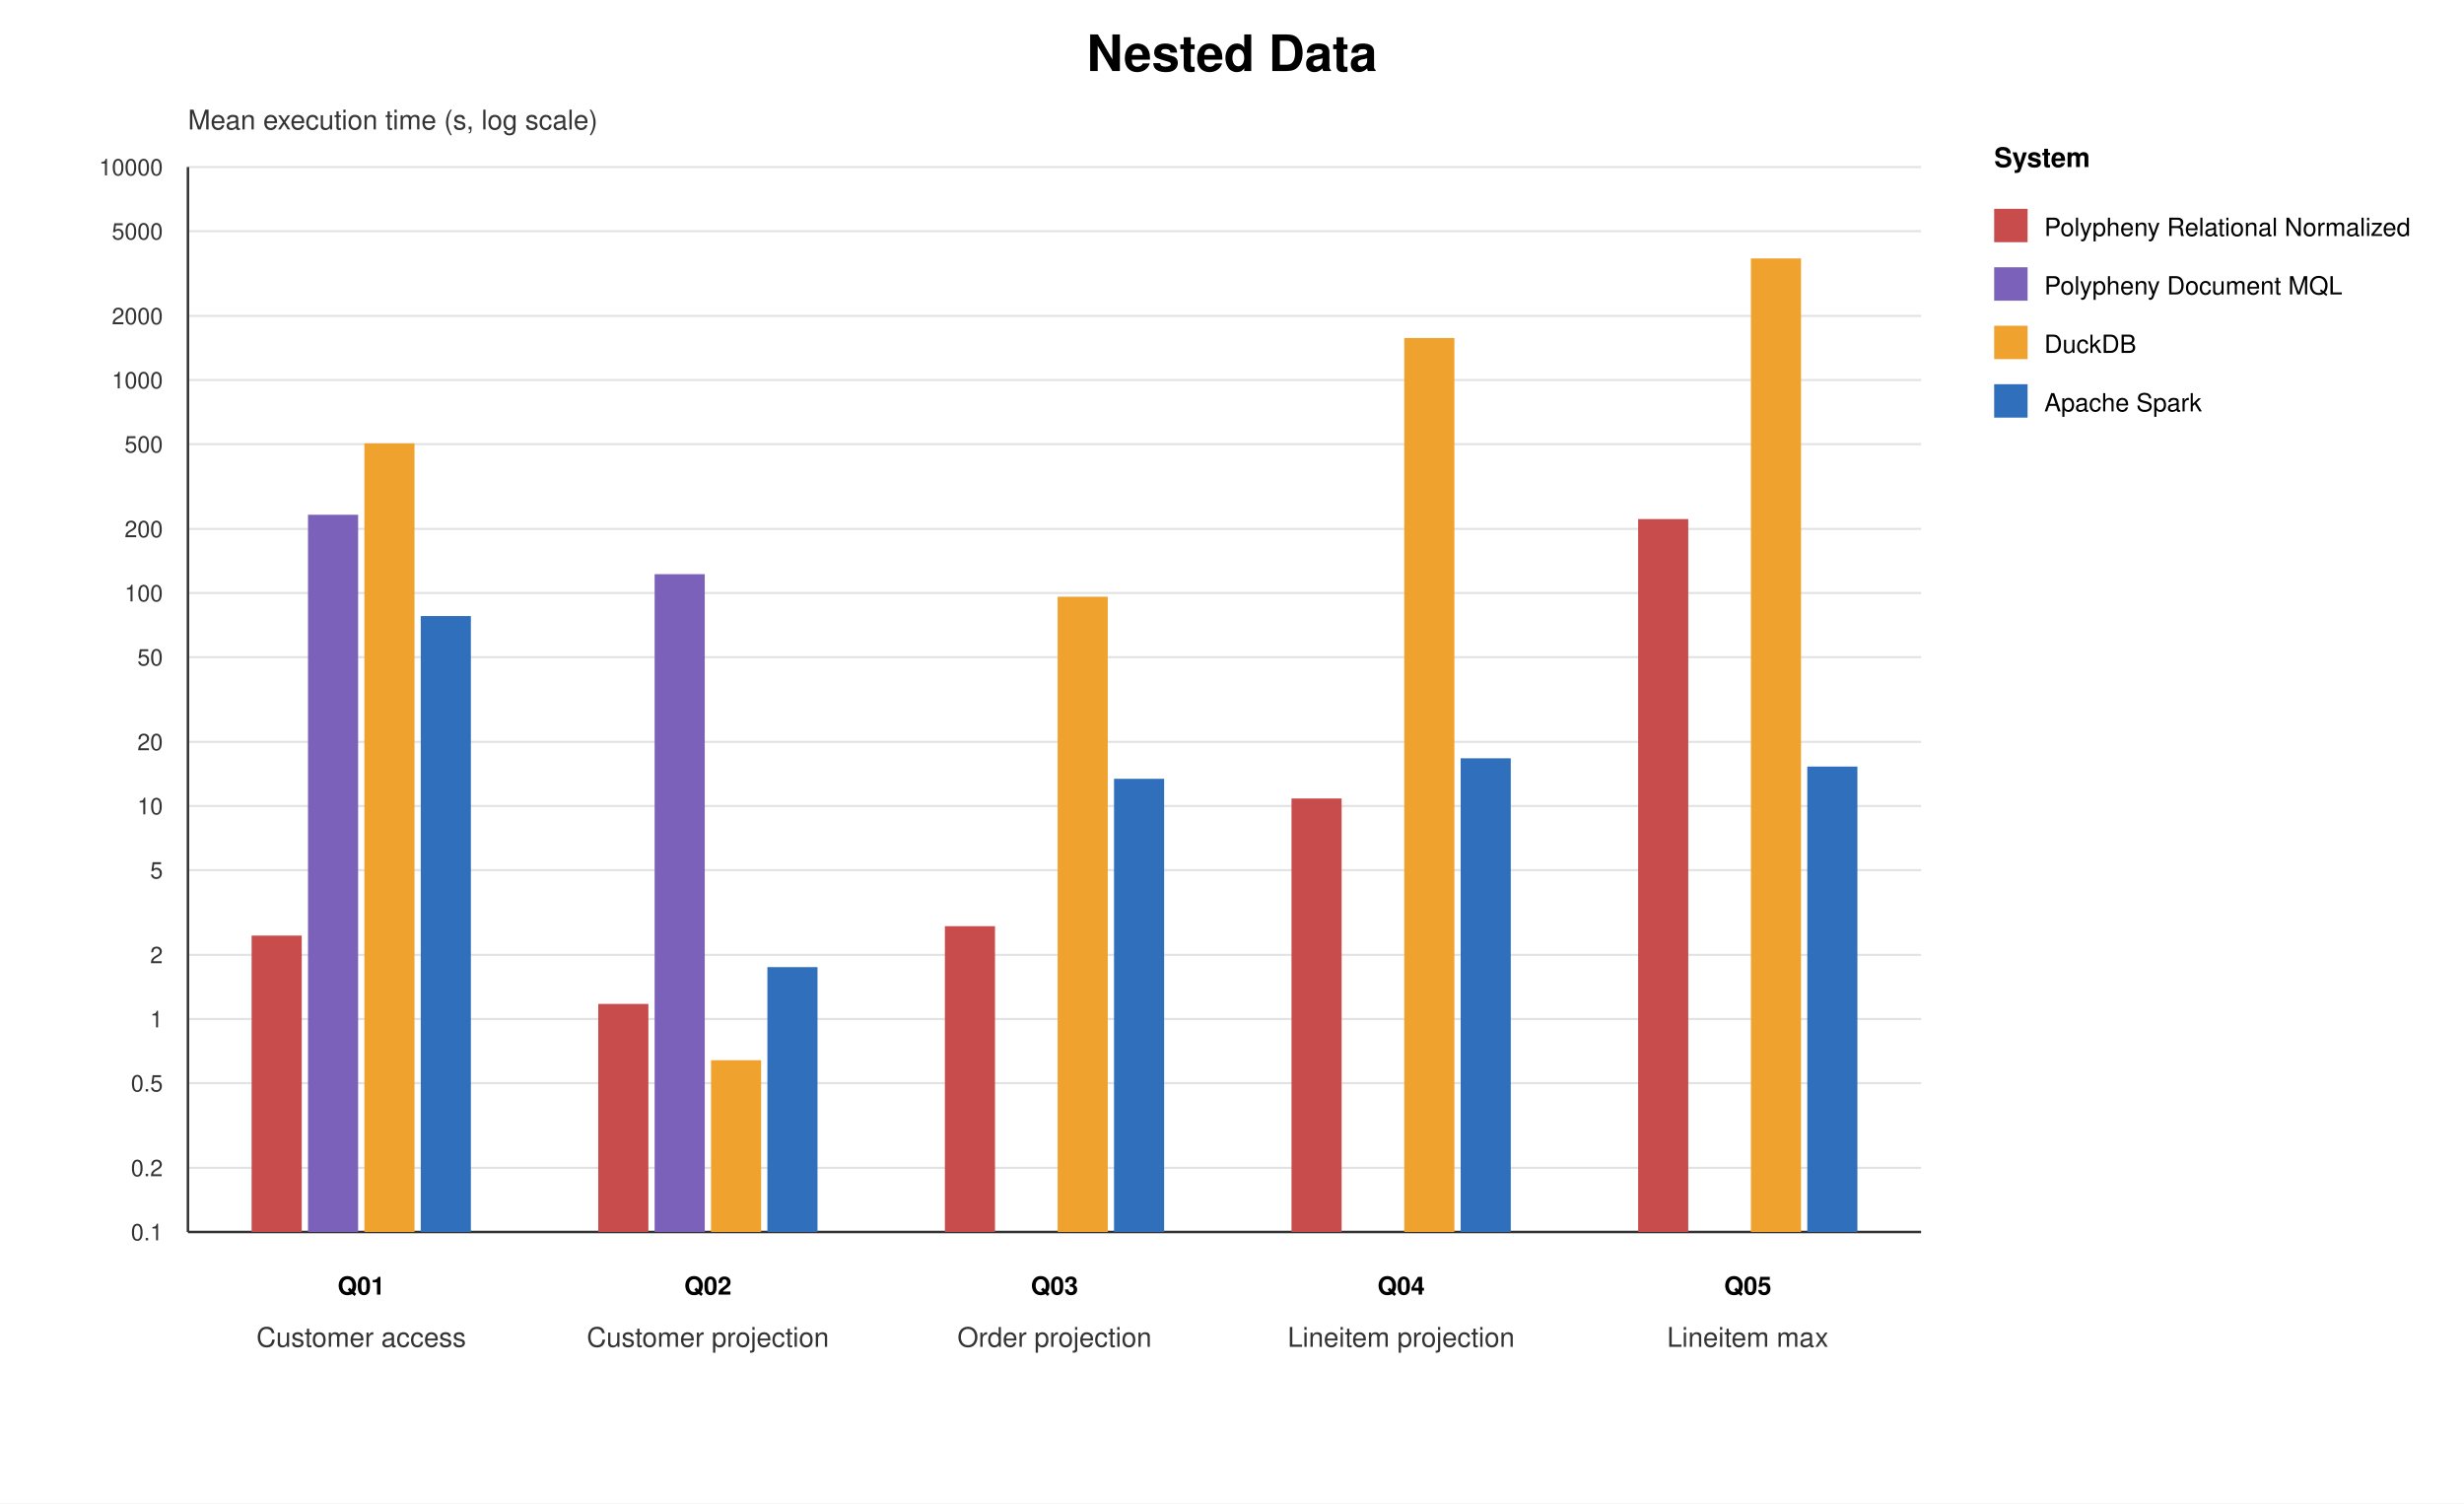
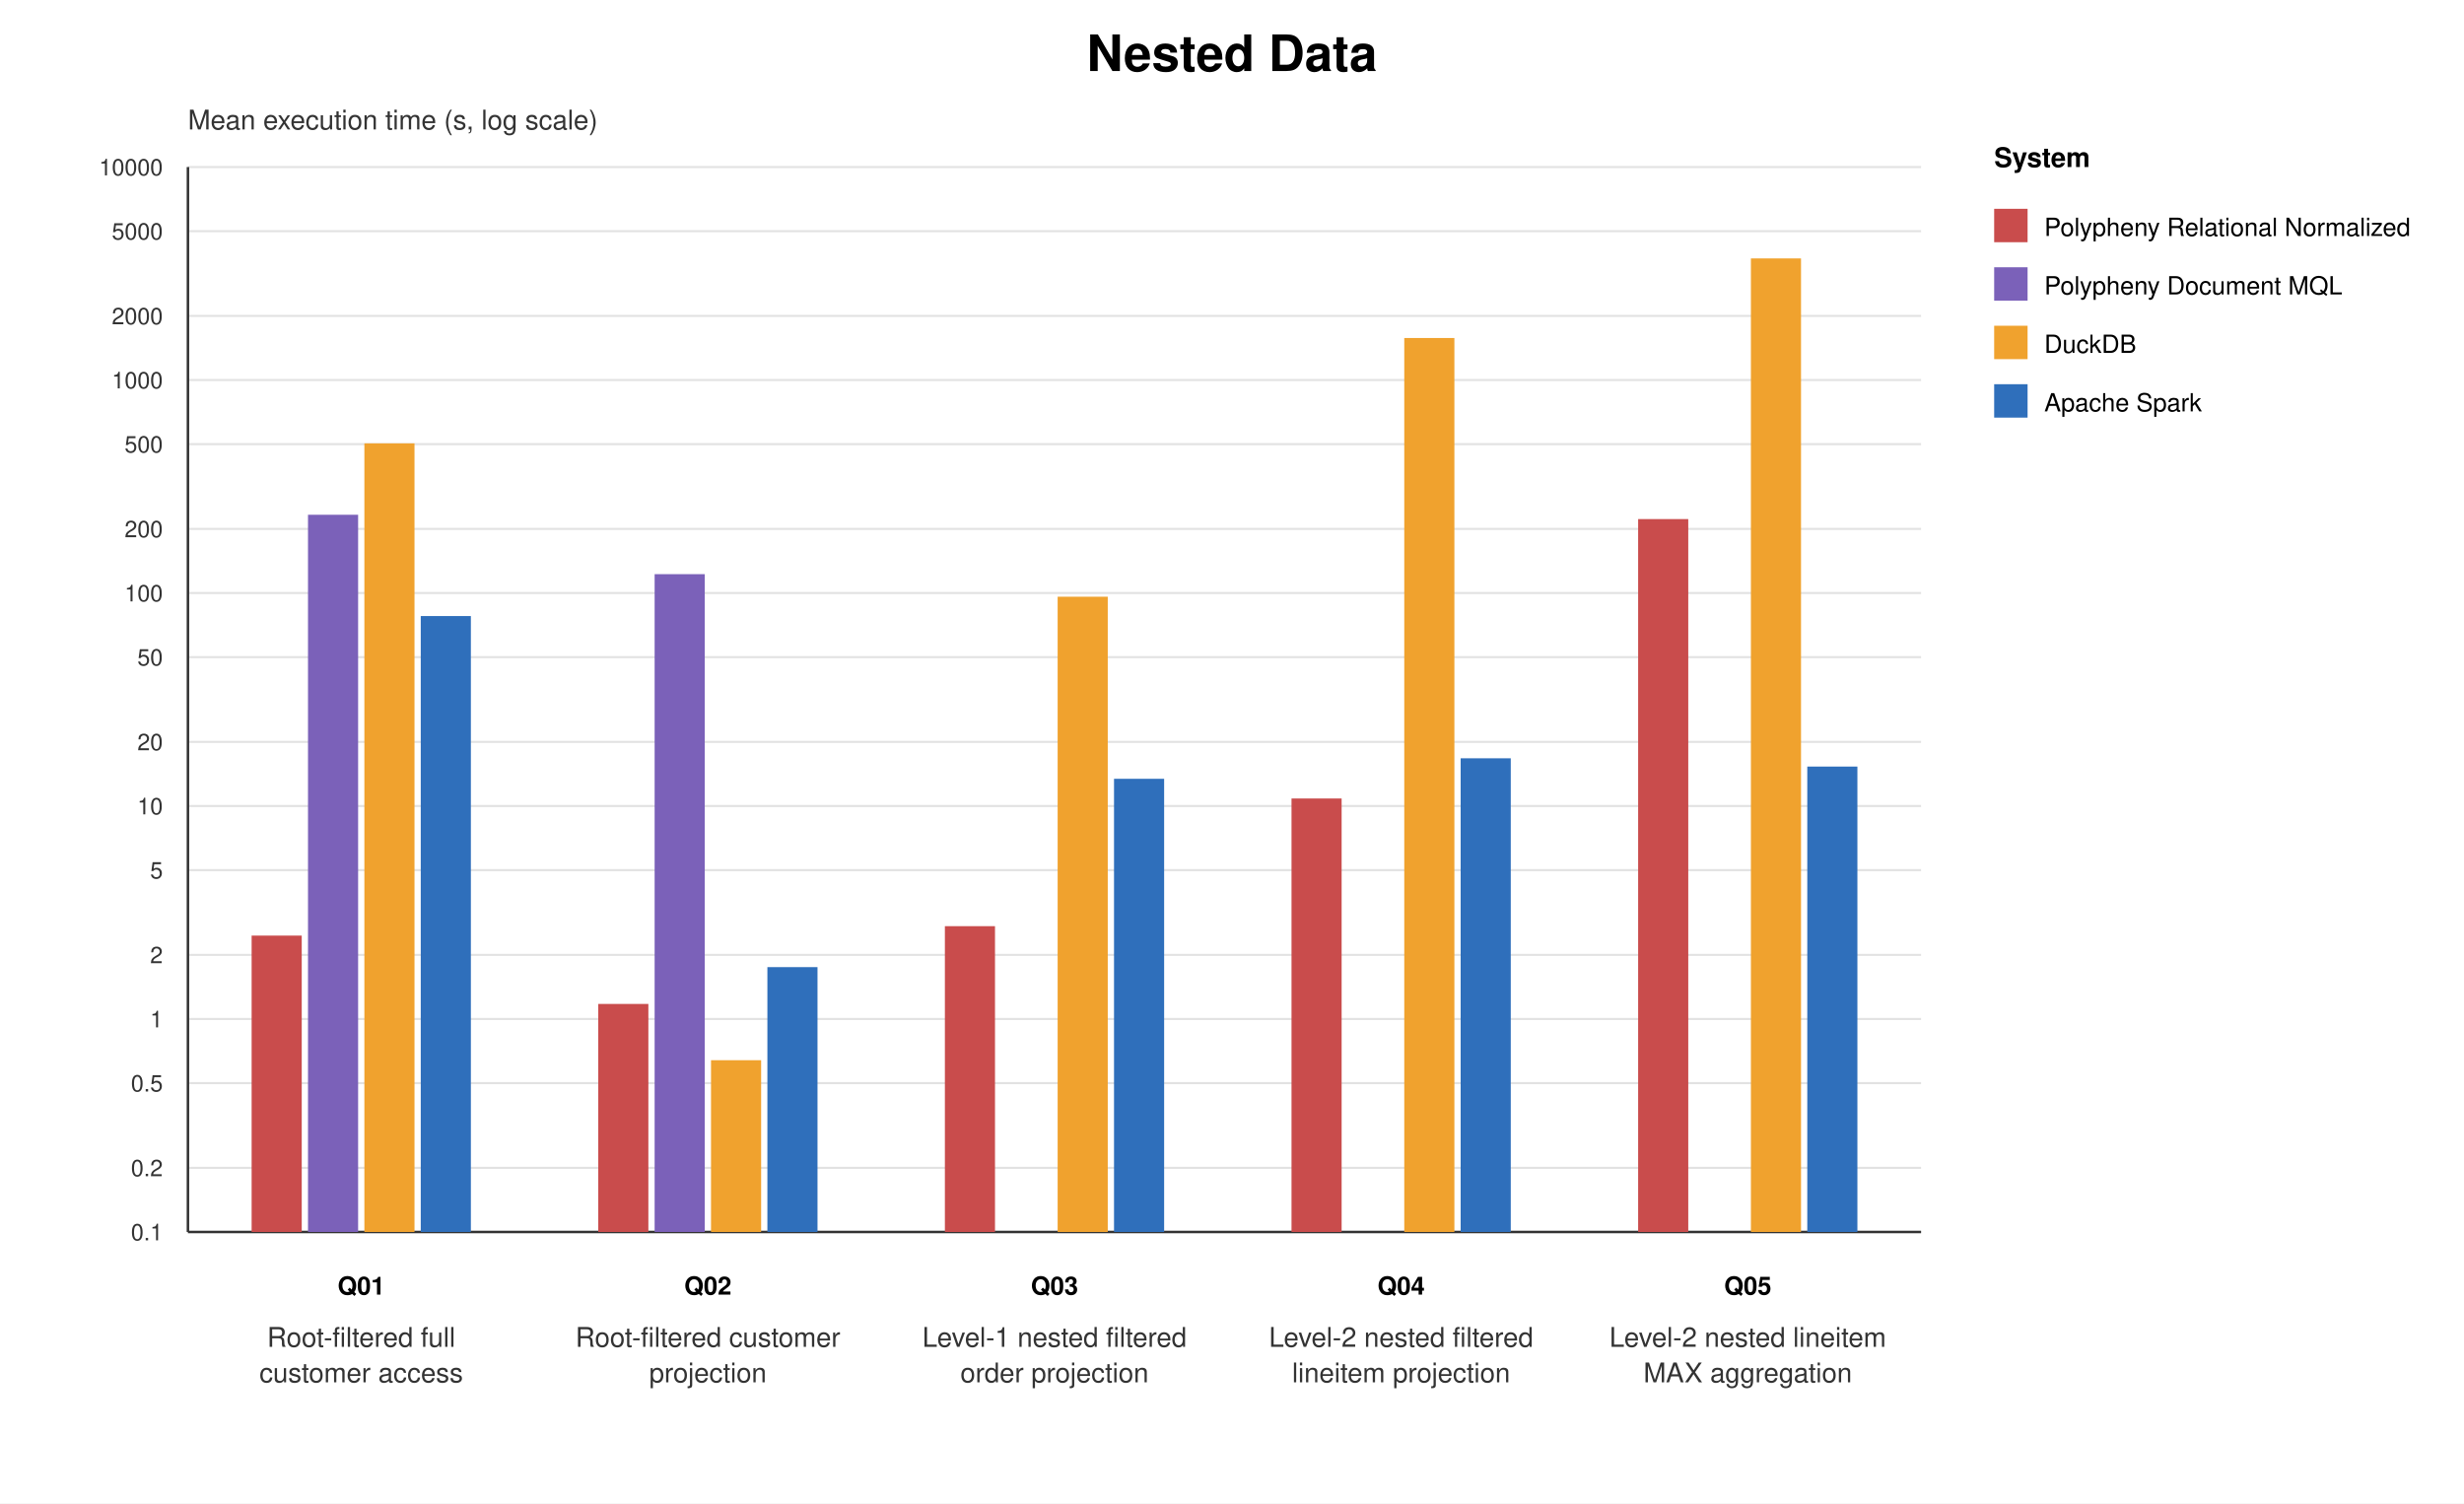
<svg xmlns="http://www.w3.org/2000/svg" width="1180" height="720" viewBox="0 0 1180 720">
  <rect width="100%" height="100%" fill="white" />
  <text x="590.0" y="34" text-anchor="middle" font-family="Helvetica, Arial, sans-serif" font-size="24" font-weight="700">Nested Data</text>
  <text x="90" y="62" font-family="Helvetica, Arial, sans-serif" font-size="13" fill="#333">Mean execution time (s, log scale)</text>
  <line x1="90" y1="590.00" x2="920" y2="590.00" stroke="#e2e2e2" stroke-width="1" />
  <text x="78" y="594.00" text-anchor="end" font-family="Helvetica, Arial, sans-serif" font-size="11" fill="#333">0.1</text>
  <line x1="90" y1="559.29" x2="920" y2="559.29" stroke="#e2e2e2" stroke-width="1" />
  <text x="78" y="563.29" text-anchor="end" font-family="Helvetica, Arial, sans-serif" font-size="11" fill="#333">0.2</text>
  <line x1="90" y1="518.71" x2="920" y2="518.71" stroke="#e2e2e2" stroke-width="1" />
  <text x="78" y="522.71" text-anchor="end" font-family="Helvetica, Arial, sans-serif" font-size="11" fill="#333">0.5</text>
  <line x1="90" y1="488.00" x2="920" y2="488.00" stroke="#e2e2e2" stroke-width="1" />
  <text x="78" y="492.00" text-anchor="end" font-family="Helvetica, Arial, sans-serif" font-size="11" fill="#333">1</text>
  <line x1="90" y1="457.29" x2="920" y2="457.29" stroke="#e2e2e2" stroke-width="1" />
  <text x="78" y="461.29" text-anchor="end" font-family="Helvetica, Arial, sans-serif" font-size="11" fill="#333">2</text>
  <line x1="90" y1="416.71" x2="920" y2="416.71" stroke="#e2e2e2" stroke-width="1" />
  <text x="78" y="420.71" text-anchor="end" font-family="Helvetica, Arial, sans-serif" font-size="11" fill="#333">5</text>
  <line x1="90" y1="386.00" x2="920" y2="386.00" stroke="#e2e2e2" stroke-width="1" />
  <text x="78" y="390.00" text-anchor="end" font-family="Helvetica, Arial, sans-serif" font-size="11" fill="#333">10</text>
  <line x1="90" y1="355.29" x2="920" y2="355.29" stroke="#e2e2e2" stroke-width="1" />
  <text x="78" y="359.29" text-anchor="end" font-family="Helvetica, Arial, sans-serif" font-size="11" fill="#333">20</text>
  <line x1="90" y1="314.71" x2="920" y2="314.71" stroke="#e2e2e2" stroke-width="1" />
  <text x="78" y="318.71" text-anchor="end" font-family="Helvetica, Arial, sans-serif" font-size="11" fill="#333">50</text>
  <line x1="90" y1="284.00" x2="920" y2="284.00" stroke="#e2e2e2" stroke-width="1" />
  <text x="78" y="288.00" text-anchor="end" font-family="Helvetica, Arial, sans-serif" font-size="11" fill="#333">100</text>
  <line x1="90" y1="253.29" x2="920" y2="253.29" stroke="#e2e2e2" stroke-width="1" />
  <text x="78" y="257.29" text-anchor="end" font-family="Helvetica, Arial, sans-serif" font-size="11" fill="#333">200</text>
  <line x1="90" y1="212.71" x2="920" y2="212.71" stroke="#e2e2e2" stroke-width="1" />
  <text x="78" y="216.71" text-anchor="end" font-family="Helvetica, Arial, sans-serif" font-size="11" fill="#333">500</text>
  <line x1="90" y1="182.00" x2="920" y2="182.00" stroke="#e2e2e2" stroke-width="1" />
  <text x="78" y="186.00" text-anchor="end" font-family="Helvetica, Arial, sans-serif" font-size="11" fill="#333">1000</text>
  <line x1="90" y1="151.29" x2="920" y2="151.29" stroke="#e2e2e2" stroke-width="1" />
  <text x="78" y="155.29" text-anchor="end" font-family="Helvetica, Arial, sans-serif" font-size="11" fill="#333">2000</text>
  <line x1="90" y1="110.71" x2="920" y2="110.71" stroke="#e2e2e2" stroke-width="1" />
  <text x="78" y="114.71" text-anchor="end" font-family="Helvetica, Arial, sans-serif" font-size="11" fill="#333">5000</text>
  <line x1="90" y1="80.00" x2="920" y2="80.00" stroke="#e2e2e2" stroke-width="1" />
  <text x="78" y="84.00" text-anchor="end" font-family="Helvetica, Arial, sans-serif" font-size="11" fill="#333">10000</text>
  <line x1="90" y1="80" x2="90" y2="590" stroke="#333" stroke-width="1.2" />
  <line x1="90" y1="590" x2="920" y2="590" stroke="#333" stroke-width="1.2" />
  <rect x="120.50" y="448.06" width="24.00" height="141.94" fill="#c94c4c" />
  <rect x="147.50" y="246.52" width="24.00" height="343.48" fill="#7b61b9" />
  <rect x="174.50" y="212.32" width="24.00" height="377.68" fill="#f0a22e" />
  <rect x="201.50" y="295.03" width="24.00" height="294.97" fill="#2f6fbb" />
  <rect x="286.50" y="480.79" width="24.00" height="109.21" fill="#c94c4c" />
  <rect x="313.50" y="274.97" width="24.00" height="315.03" fill="#7b61b9" />
  <rect x="340.50" y="507.74" width="24.00" height="82.26" fill="#f0a22e" />
  <rect x="367.50" y="463.16" width="24.00" height="126.84" fill="#2f6fbb" />
  <rect x="452.50" y="443.55" width="24.00" height="146.45" fill="#c94c4c" />
  <rect x="506.50" y="285.77" width="24.00" height="304.23" fill="#f0a22e" />
  <rect x="533.50" y="372.97" width="24.00" height="217.03" fill="#2f6fbb" />
  <rect x="618.50" y="382.40" width="24.00" height="207.60" fill="#c94c4c" />
  <rect x="672.50" y="161.87" width="24.00" height="428.13" fill="#f0a22e" />
  <rect x="699.50" y="363.15" width="24.00" height="226.85" fill="#2f6fbb" />
  <rect x="784.50" y="248.59" width="24.00" height="341.41" fill="#c94c4c" />
  <rect x="838.50" y="123.76" width="24.00" height="466.24" fill="#f0a22e" />
  <rect x="865.50" y="367.11" width="24.00" height="222.89" fill="#2f6fbb" />
  <text x="173.00" y="620" text-anchor="middle" font-family="Helvetica, Arial, sans-serif" font-size="12" font-weight="700">Q01</text>
  <text x="339.00" y="620" text-anchor="middle" font-family="Helvetica, Arial, sans-serif" font-size="12" font-weight="700">Q02</text>
  <text x="505.00" y="620" text-anchor="middle" font-family="Helvetica, Arial, sans-serif" font-size="12" font-weight="700">Q03</text>
  <text x="671.00" y="620" text-anchor="middle" font-family="Helvetica, Arial, sans-serif" font-size="12" font-weight="700">Q04</text>
  <text x="837.00" y="620" text-anchor="middle" font-family="Helvetica, Arial, sans-serif" font-size="12" font-weight="700">Q05</text>
-   <text x="173.00" y="645" text-anchor="middle" font-family="Helvetica, Arial, sans-serif" font-size="13" fill="#333">Customer access</text>
-   <text x="339.00" y="645" text-anchor="middle" font-family="Helvetica, Arial, sans-serif" font-size="13" fill="#333">Customer projection</text>
-   <text x="505.00" y="645" text-anchor="middle" font-family="Helvetica, Arial, sans-serif" font-size="13" fill="#333">Order projection</text>
-   <text x="671.00" y="645" text-anchor="middle" font-family="Helvetica, Arial, sans-serif" font-size="13" fill="#333">Lineitem projection</text>
-   <text x="837.00" y="645" text-anchor="middle" font-family="Helvetica, Arial, sans-serif" font-size="13" fill="#333">Lineitem max</text>
+   <text x="173.00" y="645" text-anchor="middle" font-family="Helvetica, Arial, sans-serif" font-size="13" fill="#333">Root-filtered full</text>
+   <text x="173.00" y="662" text-anchor="middle" font-family="Helvetica, Arial, sans-serif" font-size="13" fill="#333">customer access</text>
+   <text x="339.00" y="645" text-anchor="middle" font-family="Helvetica, Arial, sans-serif" font-size="13" fill="#333">Root-filtered customer</text>
+   <text x="339.00" y="662" text-anchor="middle" font-family="Helvetica, Arial, sans-serif" font-size="13" fill="#333">projection</text>
+   <text x="505.00" y="645" text-anchor="middle" font-family="Helvetica, Arial, sans-serif" font-size="13" fill="#333">Level-1 nested filtered</text>
+   <text x="505.00" y="662" text-anchor="middle" font-family="Helvetica, Arial, sans-serif" font-size="13" fill="#333">order projection</text>
+   <text x="671.00" y="645" text-anchor="middle" font-family="Helvetica, Arial, sans-serif" font-size="13" fill="#333">Level-2 nested filtered</text>
+   <text x="671.00" y="662" text-anchor="middle" font-family="Helvetica, Arial, sans-serif" font-size="13" fill="#333">lineitem projection</text>
+   <text x="837.00" y="645" text-anchor="middle" font-family="Helvetica, Arial, sans-serif" font-size="13" fill="#333">Level-2 nested lineitem</text>
+   <text x="837.00" y="662" text-anchor="middle" font-family="Helvetica, Arial, sans-serif" font-size="13" fill="#333">MAX aggregation</text>
  <text x="955" y="80" font-family="Helvetica, Arial, sans-serif" font-size="13" font-weight="700">System</text>
  <rect x="955" y="100" width="16" height="16" fill="#c94c4c" />
  <text x="979" y="113" font-family="Helvetica, Arial, sans-serif" font-size="12">Polypheny Relational Normalized</text>
  <rect x="955" y="128" width="16" height="16" fill="#7b61b9" />
  <text x="979" y="141" font-family="Helvetica, Arial, sans-serif" font-size="12">Polypheny Document MQL</text>
  <rect x="955" y="156" width="16" height="16" fill="#f0a22e" />
  <text x="979" y="169" font-family="Helvetica, Arial, sans-serif" font-size="12">DuckDB</text>
  <rect x="955" y="184" width="16" height="16" fill="#2f6fbb" />
  <text x="979" y="197" font-family="Helvetica, Arial, sans-serif" font-size="12">Apache Spark</text>
</svg>
